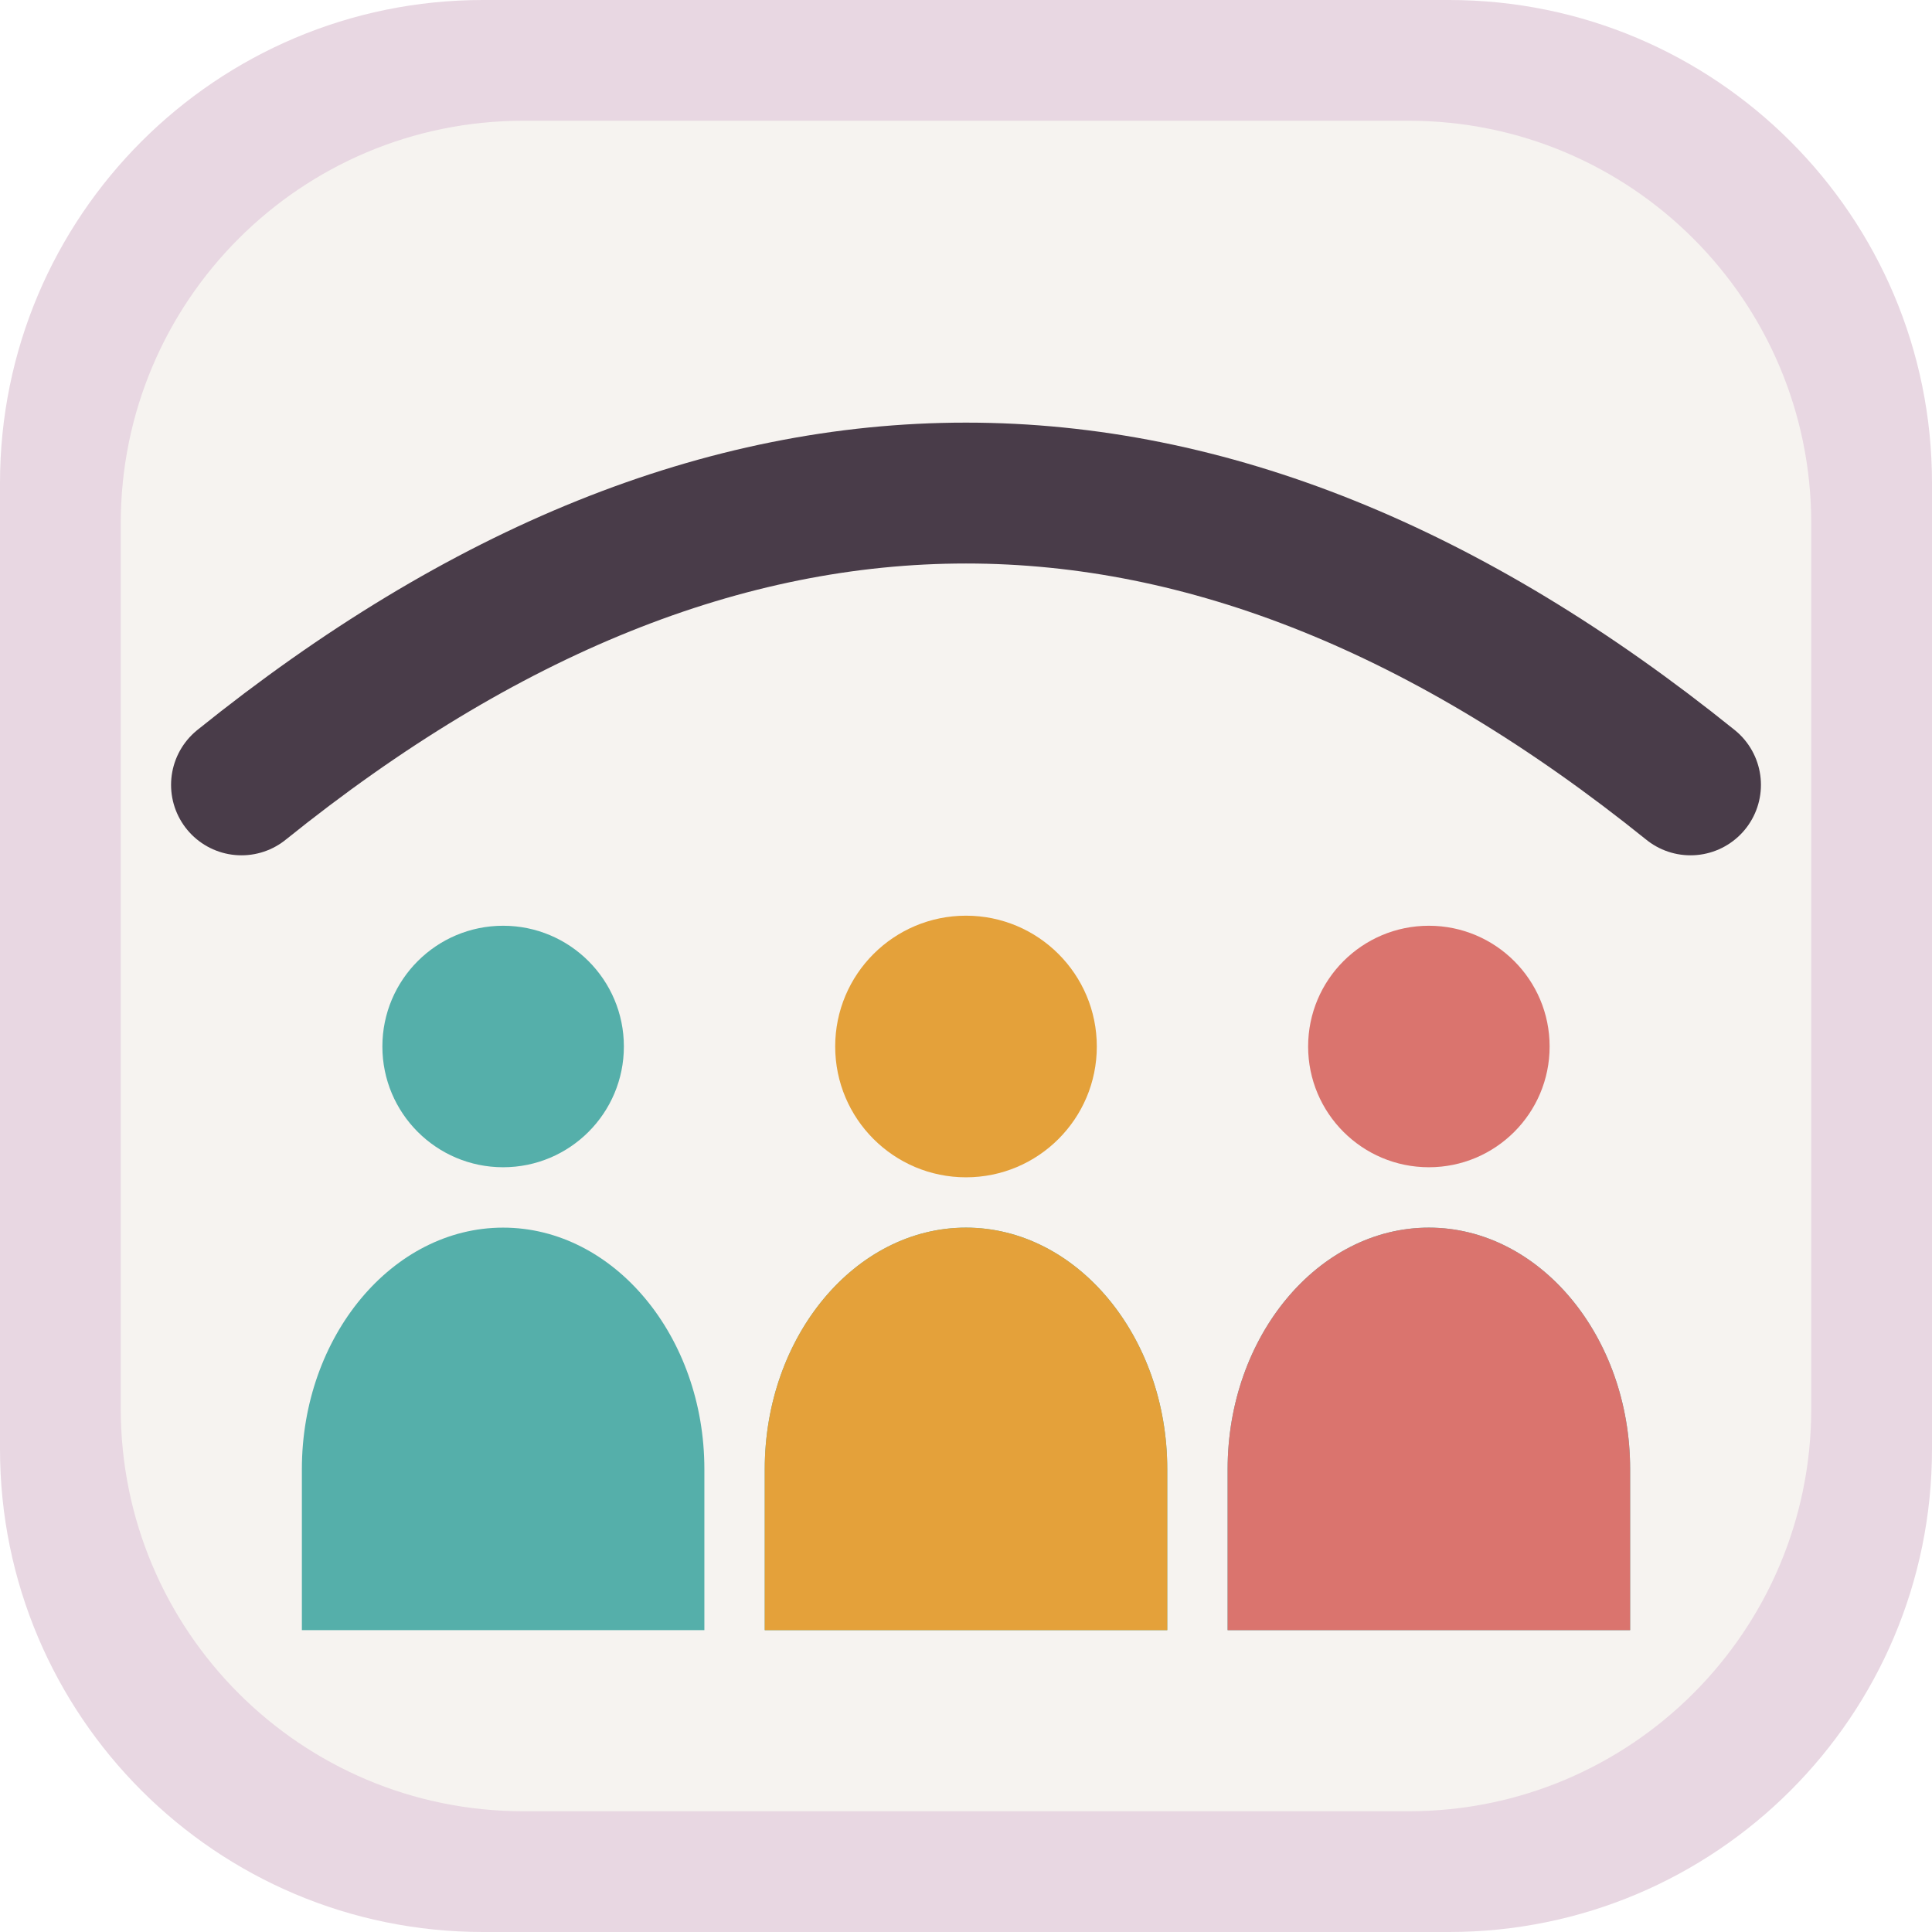
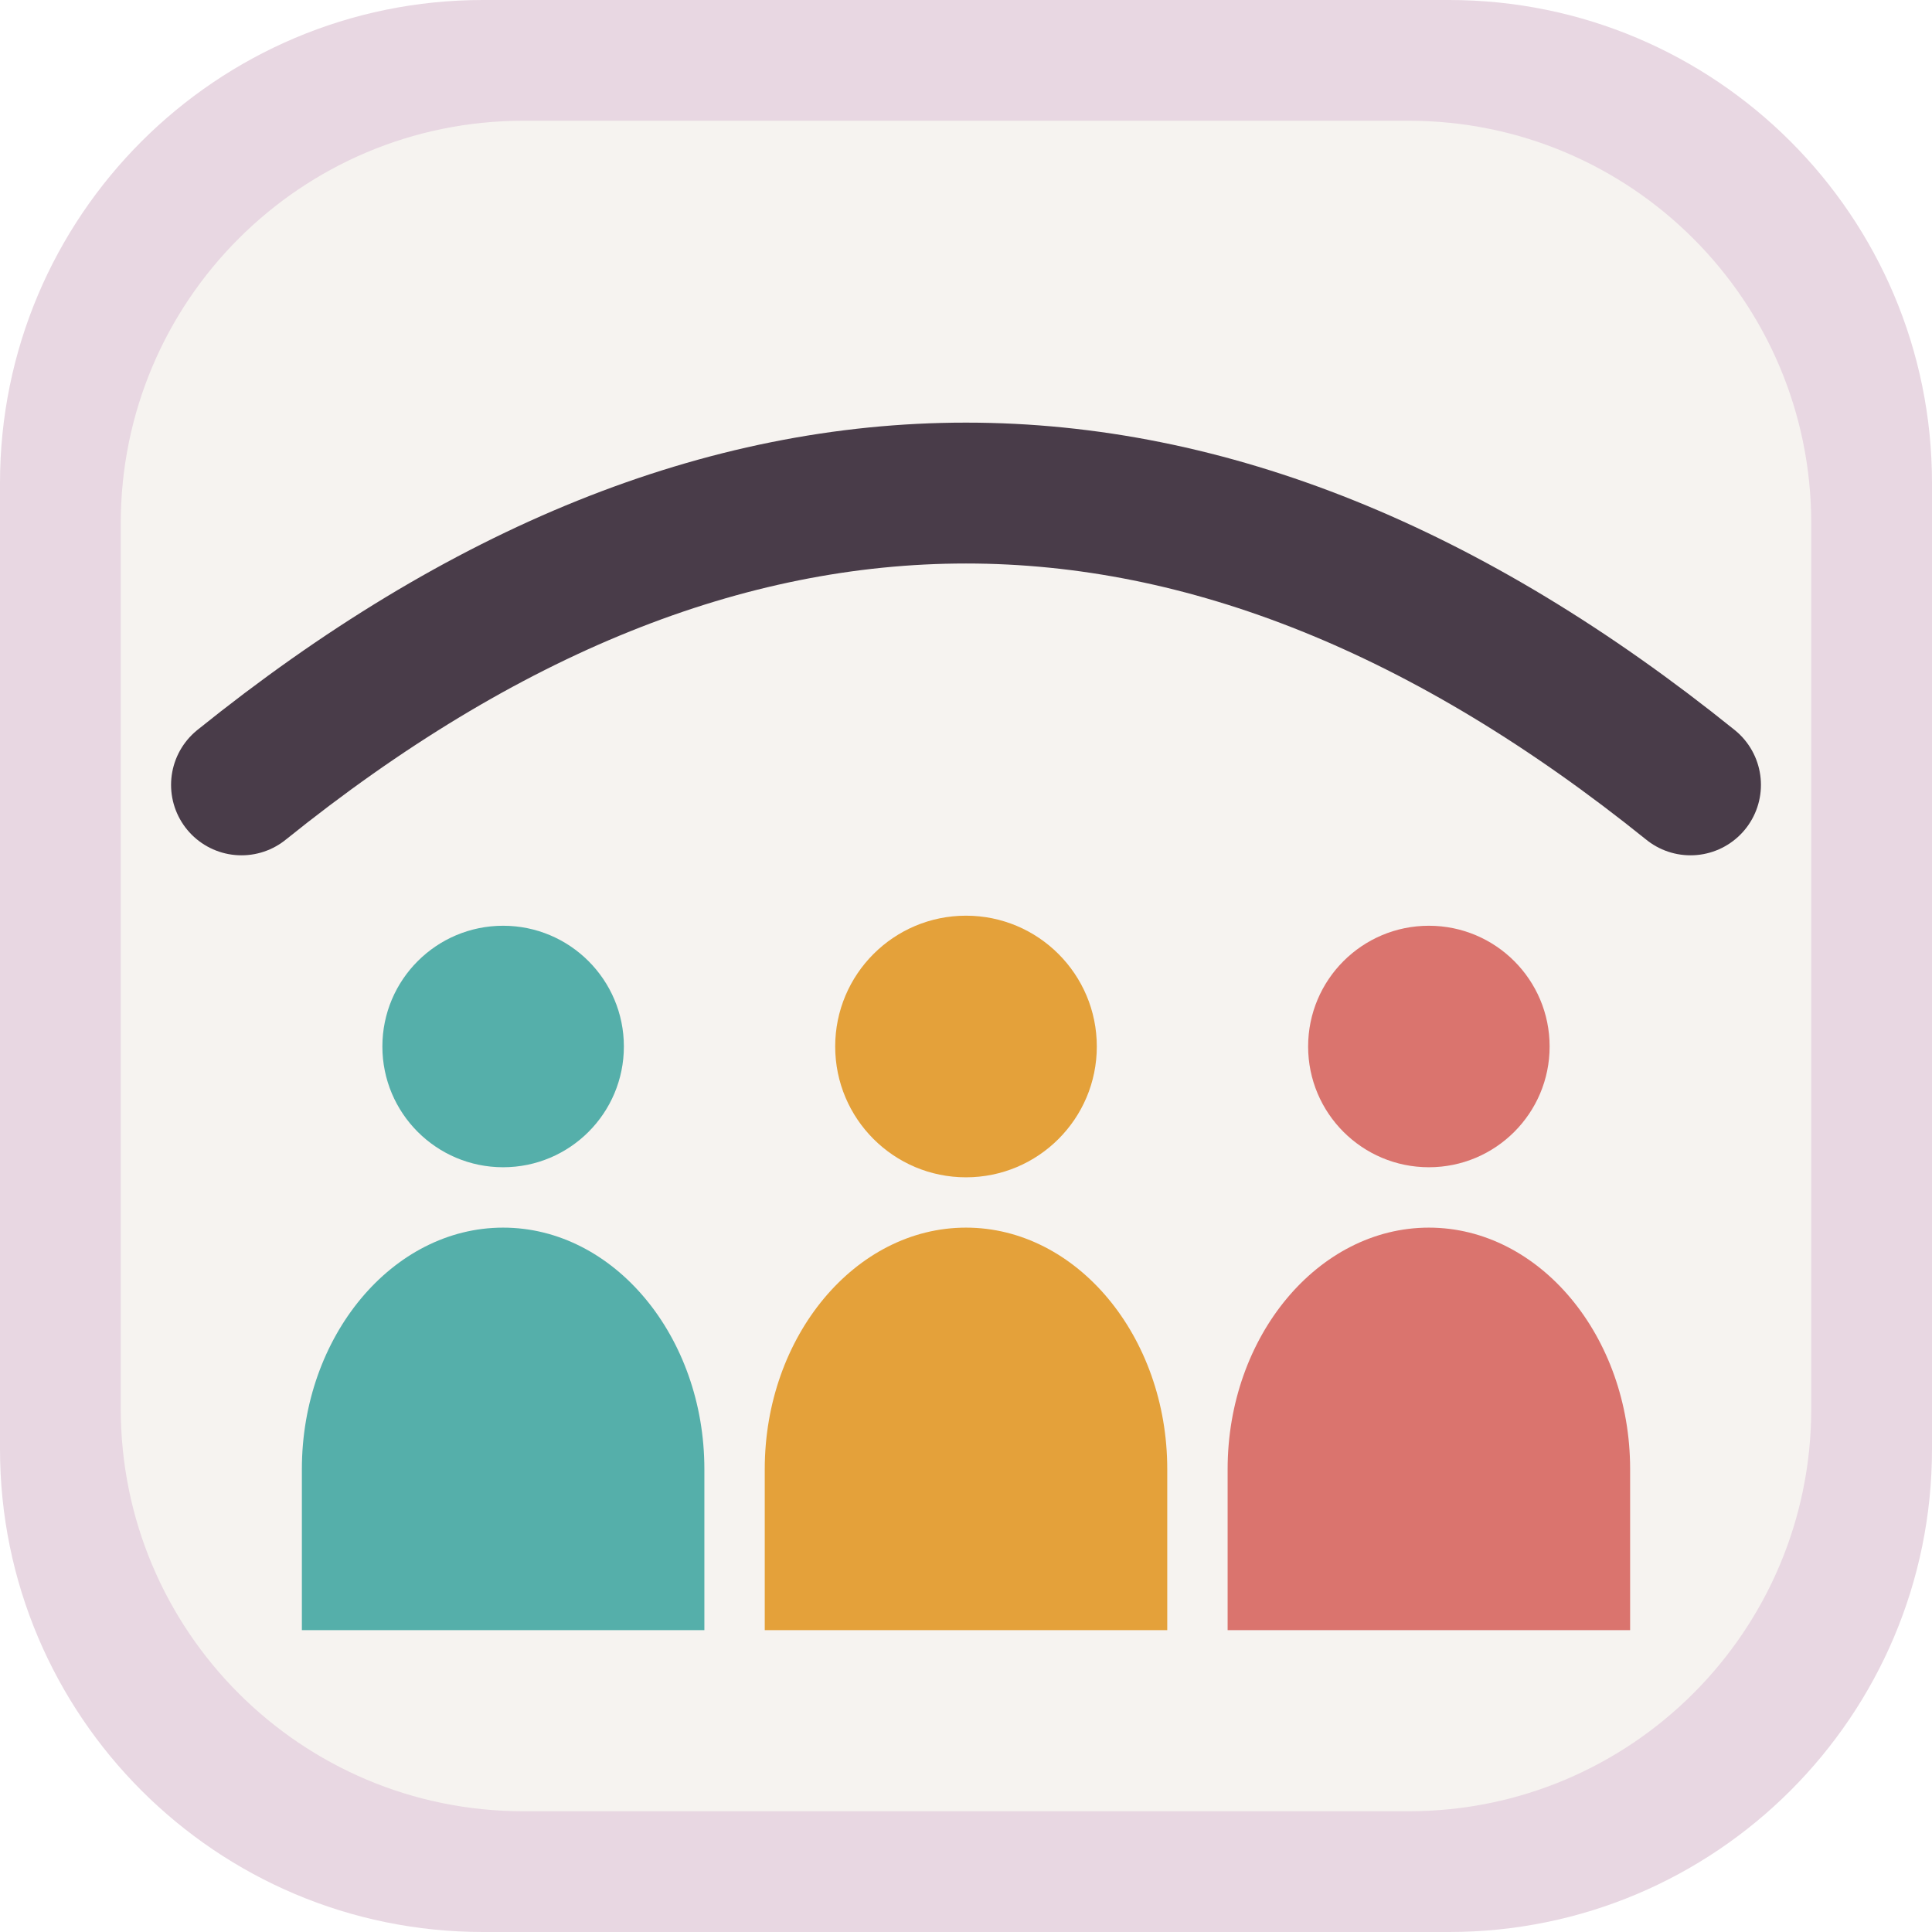
<svg xmlns="http://www.w3.org/2000/svg" viewBox="0 0 96 96" role="img" aria-labelledby="title">
  <rect width="96" height="96" rx="24" fill="#E8D7E2" />
  <rect x="6" y="6" width="84" height="84" rx="20" fill="#F6F3F0" />
  <path d="M12 39Q48 10 84 39" fill="none" stroke="#493C49" stroke-width="7" stroke-linecap="round" />
  <circle cx="25" cy="52" r="6" fill="#55AFAA" />
  <circle cx="48" cy="52" r="6.5" fill="#E4A13A" />
  <circle cx="71" cy="52" r="6" fill="#DA746E" />
-   <path d="M15 81v-8c0-6.6 4.5-12 10-12s10 5.4 10 12v8Zm23 0v-8c0-6.6 4.5-12 10-12s10 5.4 10 12v8Zm23 0v-8c0-6.6 4.5-12 10-12s10 5.4 10 12v8Z" fill="#55AFAA" />
+   <path d="M15 81v-8c0-6.6 4.5-12 10-12s10 5.4 10 12v8Z" fill="#55AFAA" />
  <path d="M38 81v-8c0-6.6 4.5-12 10-12s10 5.4 10 12v8Z" fill="#E4A13A" />
  <path d="M61 81v-8c0-6.6 4.5-12 10-12s10 5.4 10 12v8Z" fill="#DA746E" />
</svg>
